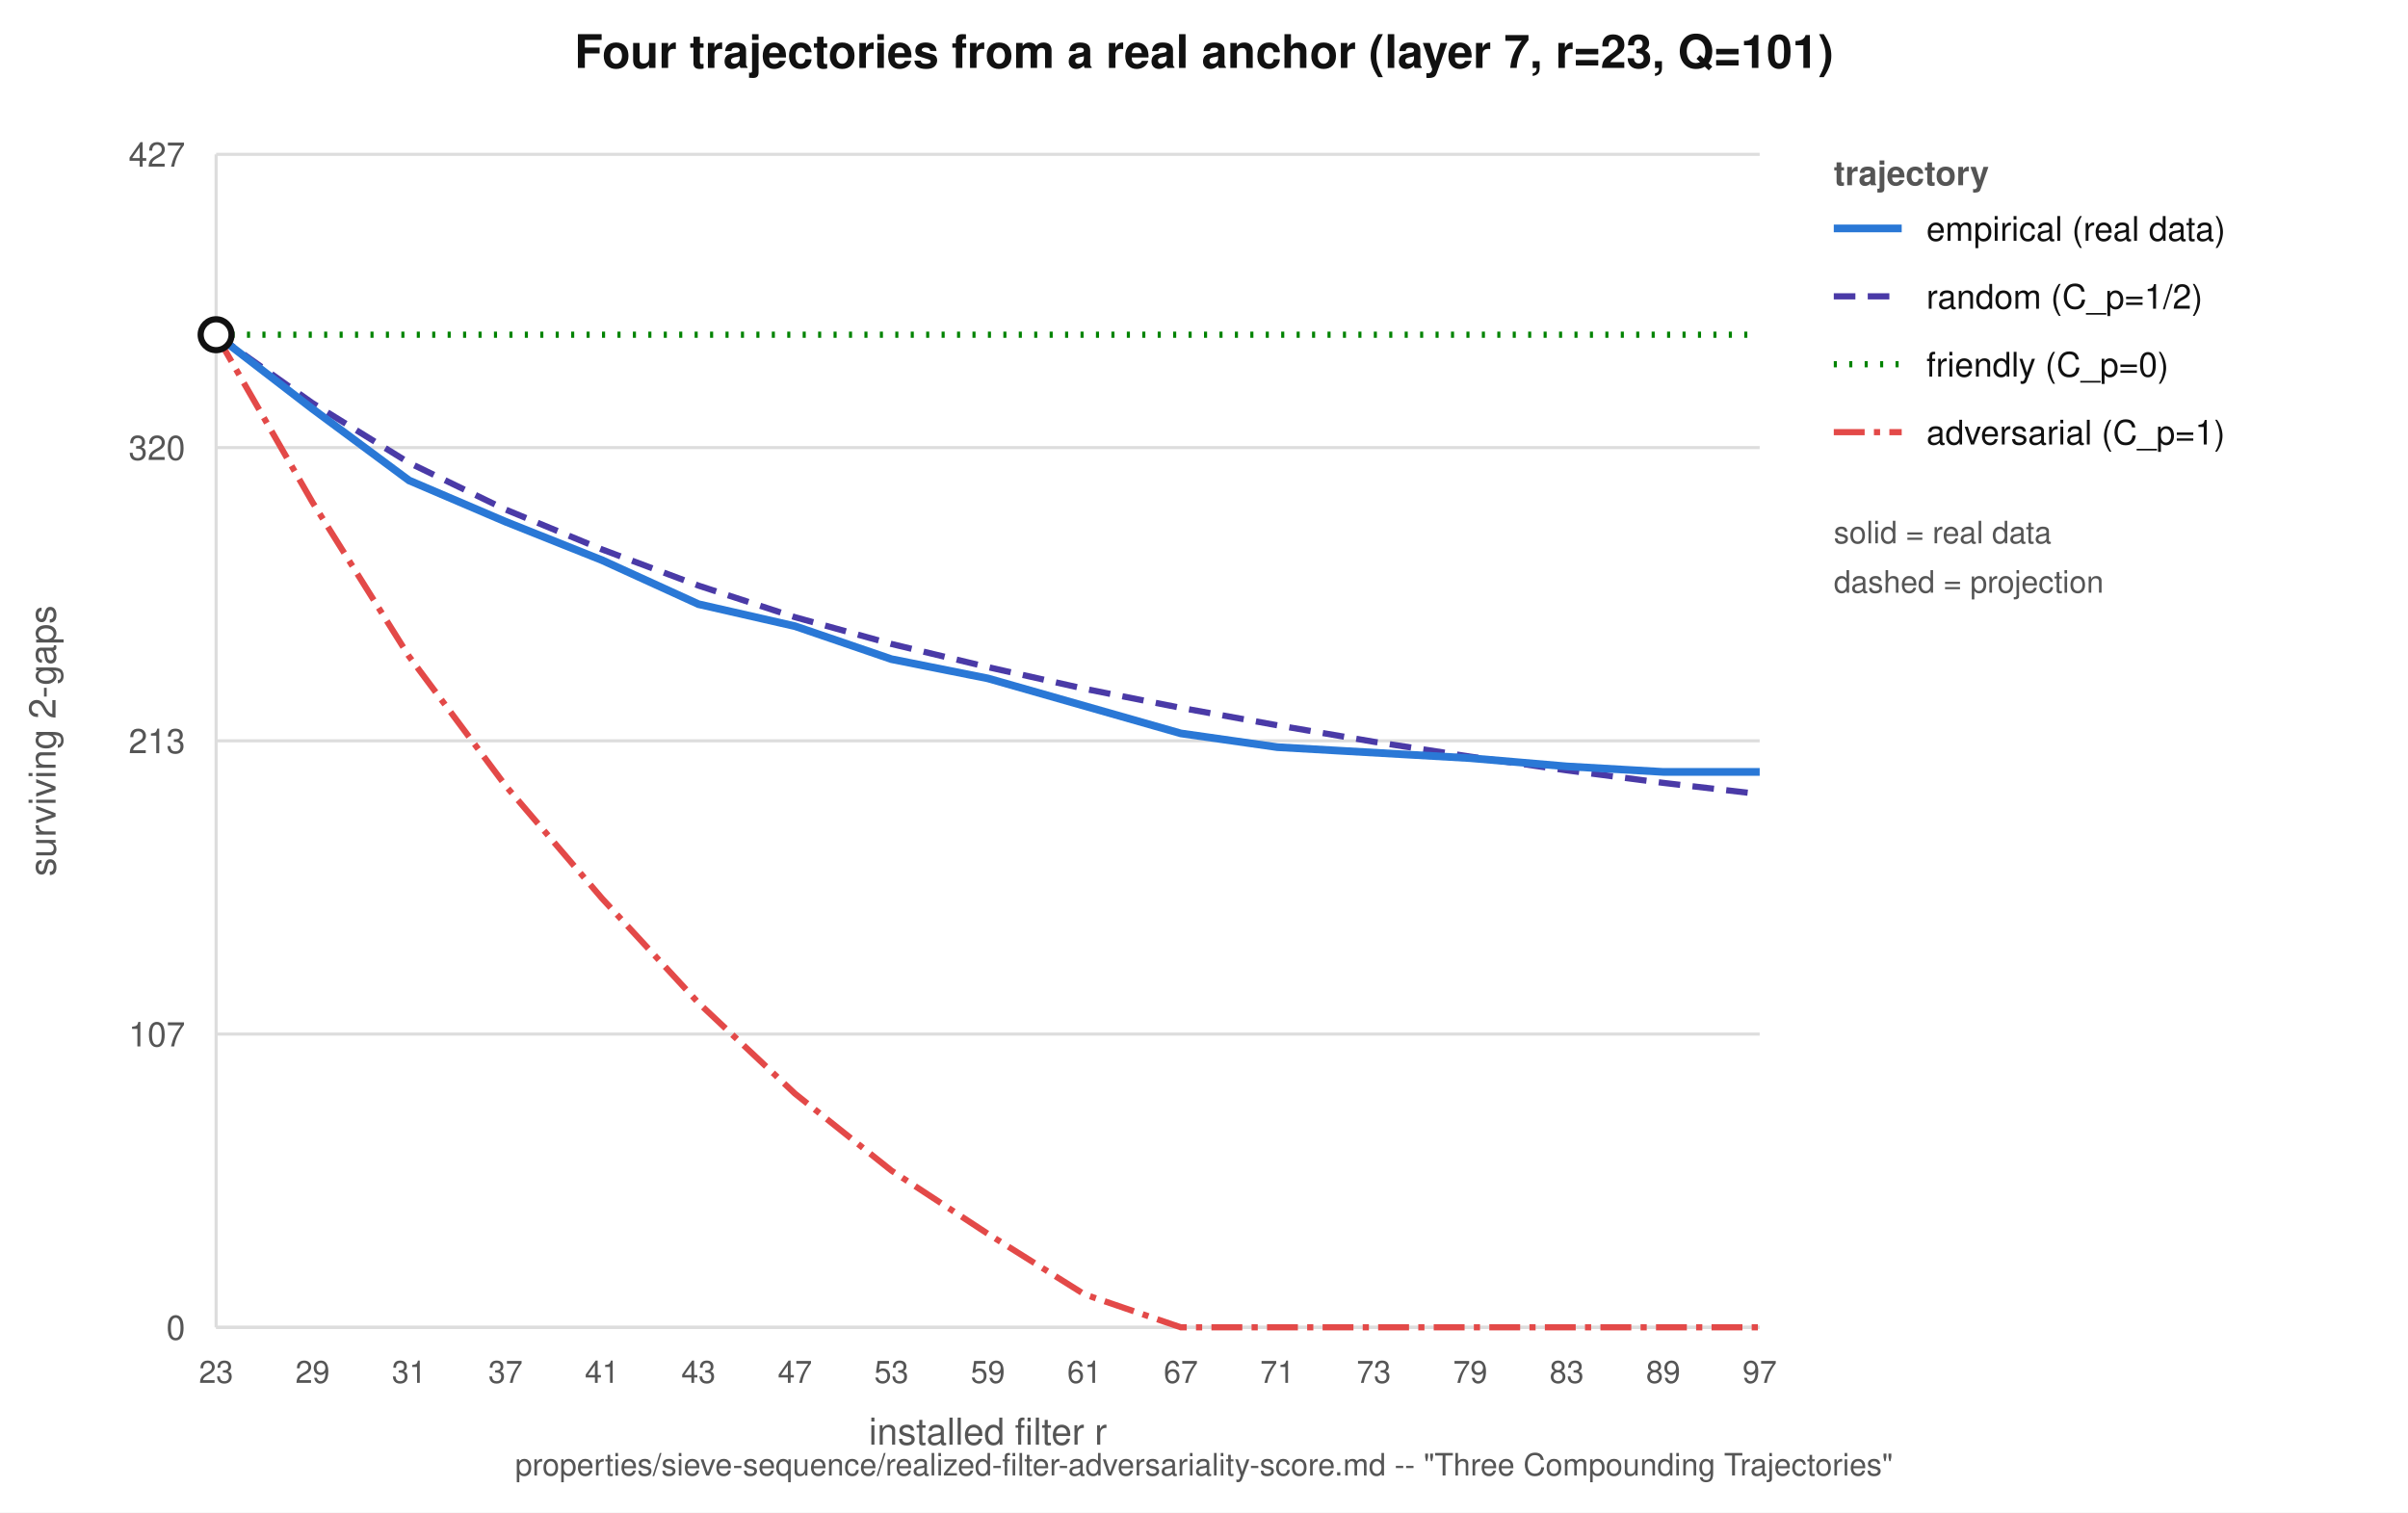
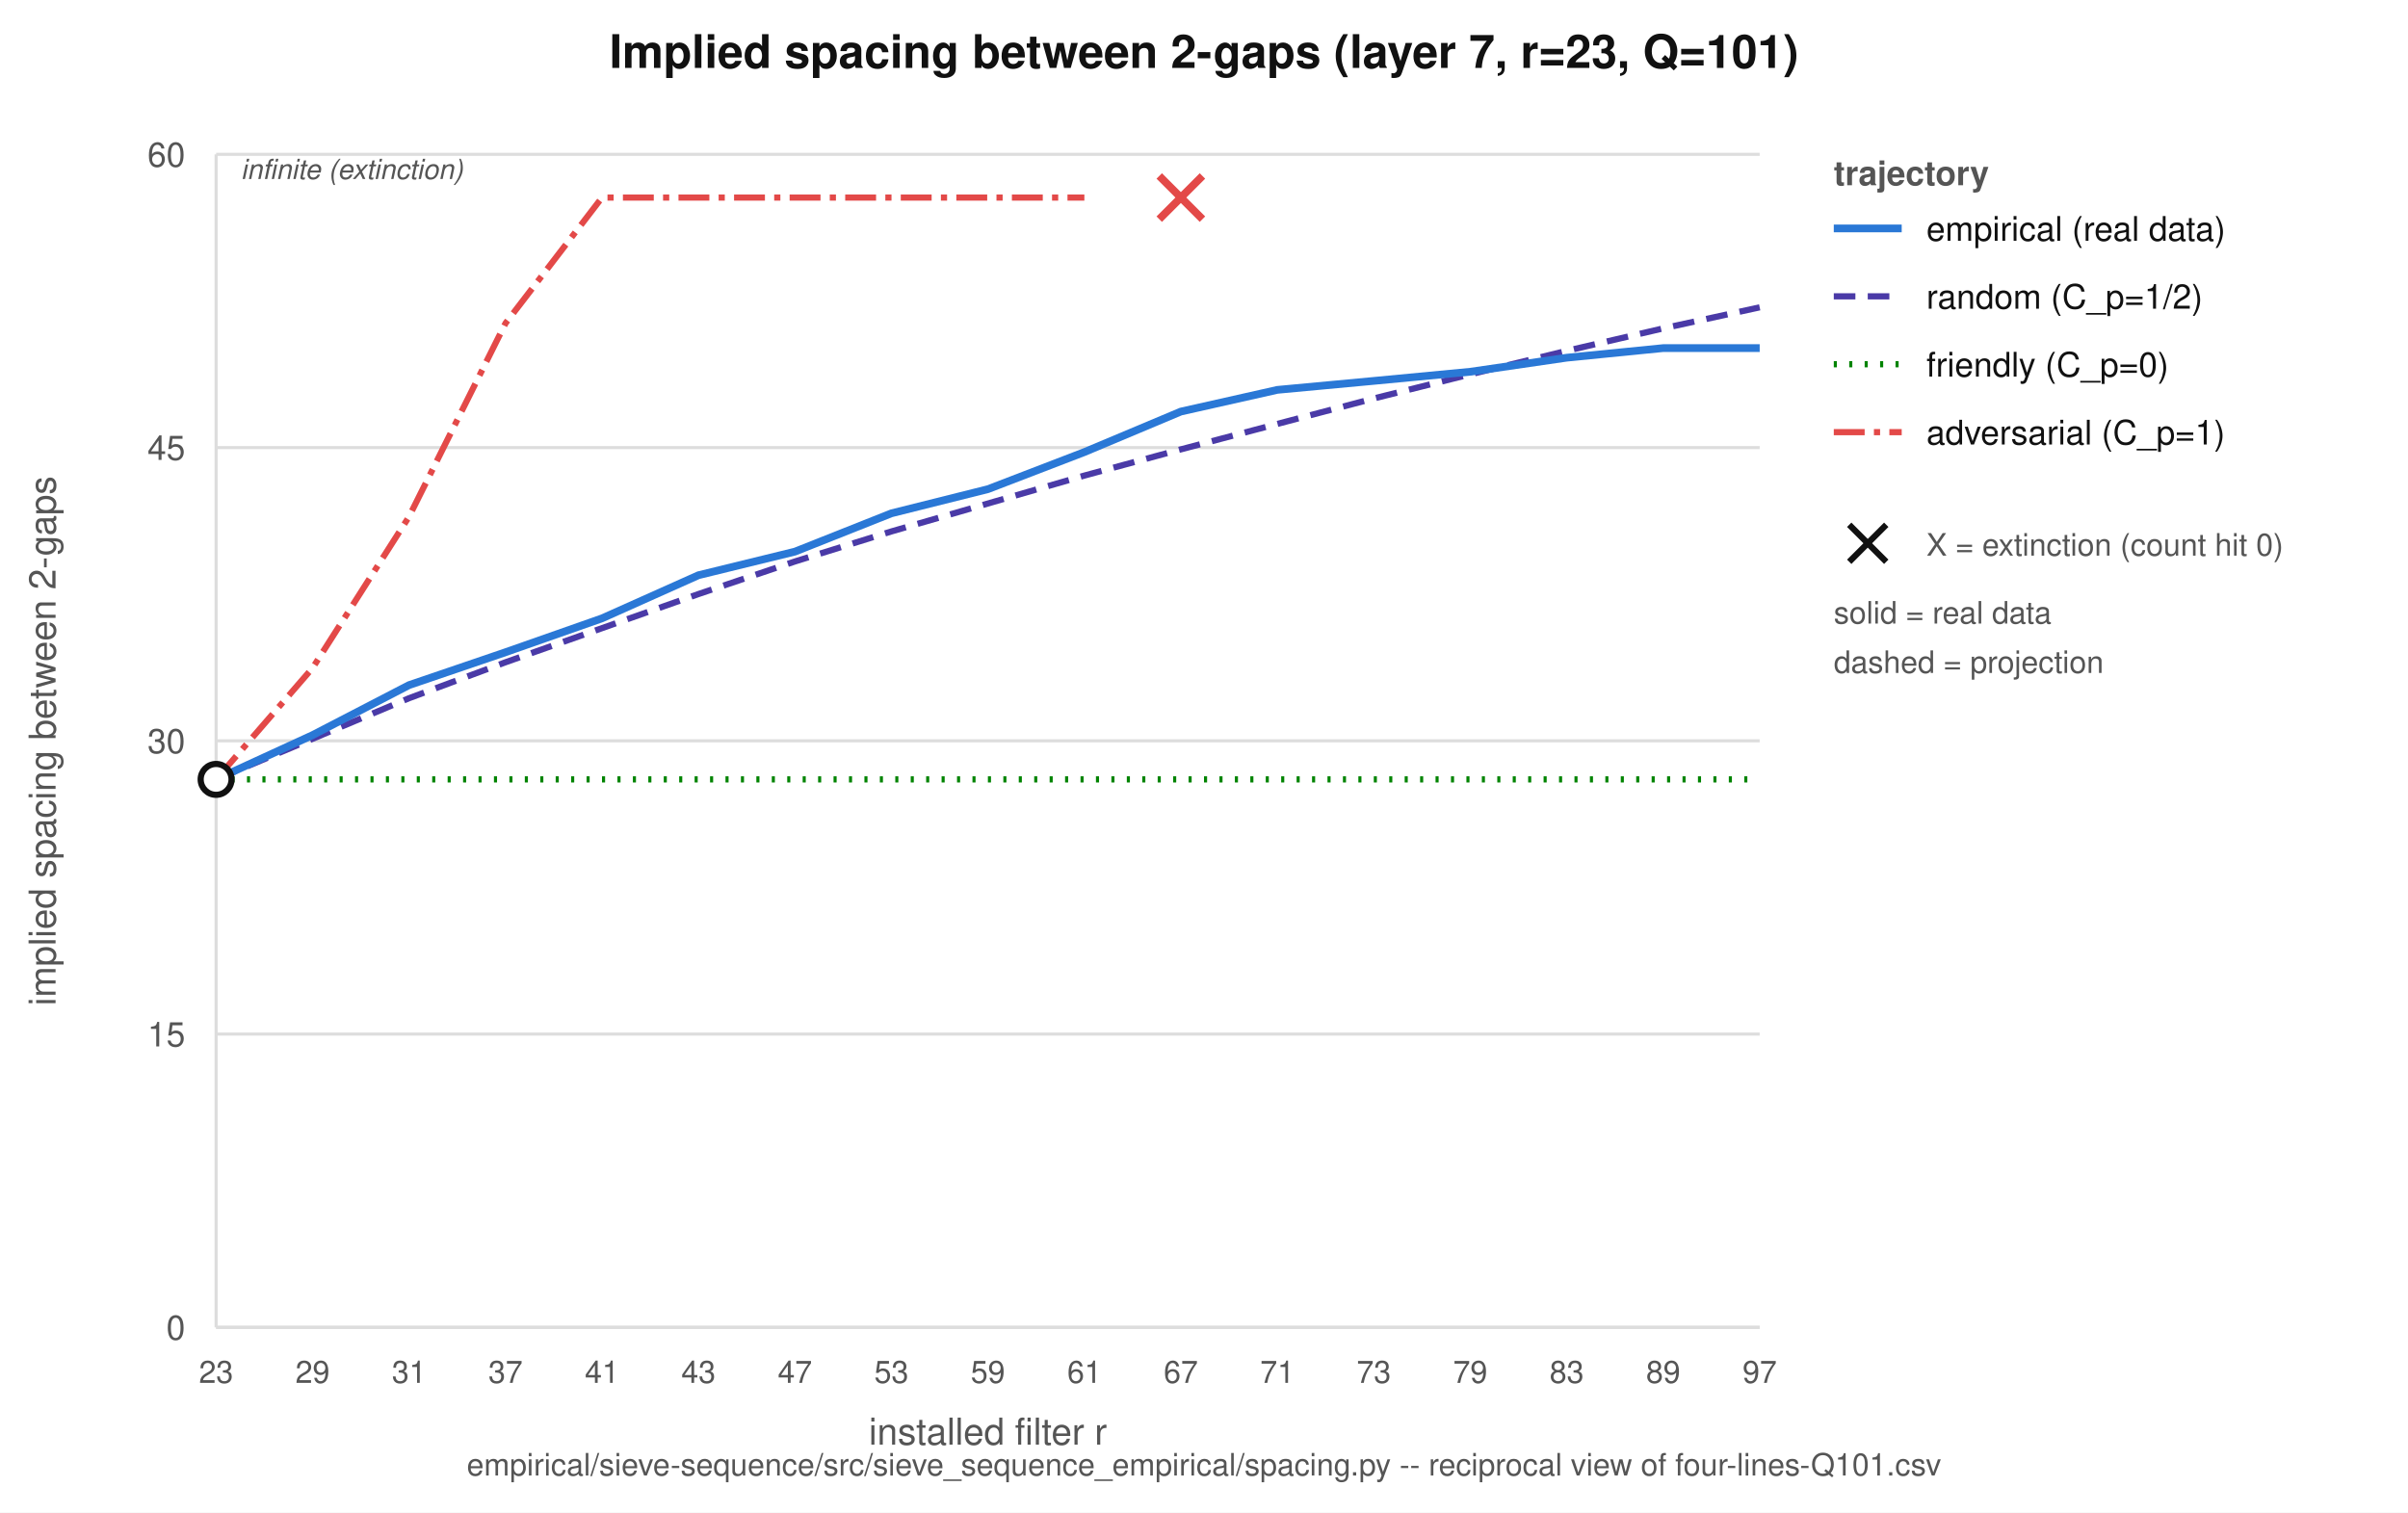
<svg xmlns="http://www.w3.org/2000/svg" width="780" height="490" viewBox="0 0 780 490">
  <defs>
    <marker id="arrowhead" markerWidth="10" markerHeight="8" refX="9" refY="4" orient="auto">
      <path d="M0,0 L10,4 L0,8 Z" fill="#222" />
    </marker>
  </defs>
  <rect x="0" y="0" width="780" height="490" fill="white" />
  <line x1="70" y1="50" x2="70" y2="430" stroke="#dddddd" stroke-width="1" />
  <line x1="70" y1="430" x2="570" y2="430" stroke="#dddddd" stroke-width="1" />
  <line x1="70" y1="430.0" x2="570" y2="430.0" stroke="#dddddd" stroke-width="1" />
  <text x="60" y="434.0" font-family="Helvetica, Arial, sans-serif" font-size="11" font-weight="normal" font-style="normal" fill="#555555" text-anchor="end">0</text>
  <line x1="70" y1="335.0" x2="570" y2="335.0" stroke="#dddddd" stroke-width="1" />
-   <text x="60" y="339.0" font-family="Helvetica, Arial, sans-serif" font-size="11" font-weight="normal" font-style="normal" fill="#555555" text-anchor="end">107</text>
+   <text x="60" y="339.0" font-family="Helvetica, Arial, sans-serif" font-size="11" font-weight="normal" font-style="normal" fill="#555555" text-anchor="end">15</text>
  <line x1="70" y1="240.0" x2="570" y2="240.0" stroke="#dddddd" stroke-width="1" />
-   <text x="60" y="244.0" font-family="Helvetica, Arial, sans-serif" font-size="11" font-weight="normal" font-style="normal" fill="#555555" text-anchor="end">213</text>
+   <text x="60" y="244.0" font-family="Helvetica, Arial, sans-serif" font-size="11" font-weight="normal" font-style="normal" fill="#555555" text-anchor="end">30</text>
  <line x1="70" y1="145.0" x2="570" y2="145.0" stroke="#dddddd" stroke-width="1" />
-   <text x="60" y="149.0" font-family="Helvetica, Arial, sans-serif" font-size="11" font-weight="normal" font-style="normal" fill="#555555" text-anchor="end">320</text>
+   <text x="60" y="149.0" font-family="Helvetica, Arial, sans-serif" font-size="11" font-weight="normal" font-style="normal" fill="#555555" text-anchor="end">45</text>
  <line x1="70" y1="50.0" x2="570" y2="50.0" stroke="#dddddd" stroke-width="1" />
-   <text x="60" y="54.0" font-family="Helvetica, Arial, sans-serif" font-size="11" font-weight="normal" font-style="normal" fill="#555555" text-anchor="end">427</text>
+   <text x="60" y="54.0" font-family="Helvetica, Arial, sans-serif" font-size="11" font-weight="normal" font-style="normal" fill="#555555" text-anchor="end">60</text>
  <text x="70.0" y="448" font-family="Helvetica, Arial, sans-serif" font-size="10" font-weight="normal" font-style="normal" fill="#555555" text-anchor="middle">23</text>
  <text x="101.25" y="448" font-family="Helvetica, Arial, sans-serif" font-size="10" font-weight="normal" font-style="normal" fill="#555555" text-anchor="middle">29</text>
  <text x="132.5" y="448" font-family="Helvetica, Arial, sans-serif" font-size="10" font-weight="normal" font-style="normal" fill="#555555" text-anchor="middle">31</text>
  <text x="163.75" y="448" font-family="Helvetica, Arial, sans-serif" font-size="10" font-weight="normal" font-style="normal" fill="#555555" text-anchor="middle">37</text>
  <text x="195.0" y="448" font-family="Helvetica, Arial, sans-serif" font-size="10" font-weight="normal" font-style="normal" fill="#555555" text-anchor="middle">41</text>
  <text x="226.25" y="448" font-family="Helvetica, Arial, sans-serif" font-size="10" font-weight="normal" font-style="normal" fill="#555555" text-anchor="middle">43</text>
  <text x="257.5" y="448" font-family="Helvetica, Arial, sans-serif" font-size="10" font-weight="normal" font-style="normal" fill="#555555" text-anchor="middle">47</text>
  <text x="288.75" y="448" font-family="Helvetica, Arial, sans-serif" font-size="10" font-weight="normal" font-style="normal" fill="#555555" text-anchor="middle">53</text>
  <text x="320.0" y="448" font-family="Helvetica, Arial, sans-serif" font-size="10" font-weight="normal" font-style="normal" fill="#555555" text-anchor="middle">59</text>
  <text x="351.25" y="448" font-family="Helvetica, Arial, sans-serif" font-size="10" font-weight="normal" font-style="normal" fill="#555555" text-anchor="middle">61</text>
  <text x="382.5" y="448" font-family="Helvetica, Arial, sans-serif" font-size="10" font-weight="normal" font-style="normal" fill="#555555" text-anchor="middle">67</text>
  <text x="413.75" y="448" font-family="Helvetica, Arial, sans-serif" font-size="10" font-weight="normal" font-style="normal" fill="#555555" text-anchor="middle">71</text>
  <text x="445.0" y="448" font-family="Helvetica, Arial, sans-serif" font-size="10" font-weight="normal" font-style="normal" fill="#555555" text-anchor="middle">73</text>
  <text x="476.25" y="448" font-family="Helvetica, Arial, sans-serif" font-size="10" font-weight="normal" font-style="normal" fill="#555555" text-anchor="middle">79</text>
  <text x="507.5" y="448" font-family="Helvetica, Arial, sans-serif" font-size="10" font-weight="normal" font-style="normal" fill="#555555" text-anchor="middle">83</text>
  <text x="538.75" y="448" font-family="Helvetica, Arial, sans-serif" font-size="10" font-weight="normal" font-style="normal" fill="#555555" text-anchor="middle">89</text>
  <text x="570.0" y="448" font-family="Helvetica, Arial, sans-serif" font-size="10" font-weight="normal" font-style="normal" fill="#555555" text-anchor="middle">97</text>
  <text x="320.0" y="468" font-family="Helvetica, Arial, sans-serif" font-size="12" font-weight="normal" font-style="normal" fill="#555555" text-anchor="middle">installed filter r</text>
-   <text x="18" y="240.0" font-family="Helvetica, Arial, sans-serif" font-size="12" font-weight="normal" font-style="normal" fill="#555555" text-anchor="middle" transform="rotate(-90 18 240.0)">surviving 2-gaps</text>
-   <polyline points="70.0,108.434 101.25,108.434 132.5,108.434 163.75,108.434 195.0,108.434 226.25,108.434 257.5,108.434 288.75,108.434 320.0,108.434 351.25,108.434 382.5,108.434 413.75,108.434 445.0,108.434 476.25,108.434 507.5,108.434 538.75,108.434 570.0,108.434" fill="none" stroke="#008300" stroke-width="2" stroke-dasharray="1,4" />
-   <polyline points="70.0,108.434 101.25,130.611 132.5,149.927 163.75,165.066 195.0,177.989 226.25,189.711 257.5,199.936 288.75,208.617 320.0,216.122 351.25,223.134 382.5,229.309 413.75,234.963 445.0,240.306 476.25,245.109 507.5,249.564 538.75,253.618 570.0,257.255" fill="none" stroke="#4a3aa7" stroke-width="2" stroke-dasharray="7,4" />
-   <polyline points="70.0,108.434 101.25,162.771 132.5,212.654 163.75,254.519 195.0,291.041 226.25,324.89 257.5,354.285 288.75,379.226 320.0,399.714 351.25,419.311 382.5,430.0 413.75,430.0 445.0,430.0 476.25,430.0 507.5,430.0 538.75,430.0 570.0,430.0" fill="none" stroke="#e34948" stroke-width="2" stroke-dasharray="10,3,2,3" />
-   <polyline points="70.0,108.434 101.25,132.485 132.5,155.645 163.75,169.006 195.0,181.477 226.25,195.729 257.5,202.855 288.75,213.544 320.0,219.78 351.25,228.687 382.5,237.595 413.75,242.049 445.0,243.83 476.25,245.612 507.5,248.284 538.75,250.066 570.0,250.066" fill="none" stroke="#2a78d6" stroke-width="2.5" />
-   <circle cx="70.0" cy="108.434" r="5" fill="white" stroke="#111111" stroke-width="2" />
+   <text x="18" y="240.0" font-family="Helvetica, Arial, sans-serif" font-size="12" font-weight="normal" font-style="normal" fill="#555555" text-anchor="middle" transform="rotate(-90 18 240.0)">implied spacing between 2-gaps</text>
+   <polyline points="70.0,252.491 101.25,252.491 132.5,252.491 163.75,252.491 195.0,252.491 226.25,252.491 257.5,252.491 288.75,252.491 320.0,252.491 351.25,252.491 382.5,252.491 413.75,252.491 445.0,252.491 476.25,252.491 507.5,252.491 538.75,252.491 570.0,252.491" fill="none" stroke="#008300" stroke-width="2" stroke-dasharray="1,4" />
+   <polyline points="70.0,252.491 101.25,239.342 132.5,226.193 163.75,214.547 195.0,203.498 226.25,192.449 257.5,181.892 288.75,172.162 320.0,163.115 351.25,154.068 382.5,145.578 413.75,137.334 445.0,129.089 476.25,121.274 507.5,113.651 538.75,106.378 570.0,99.565" fill="none" stroke="#4a3aa7" stroke-width="2" stroke-dasharray="7,4" />
+   <polyline points="70.0,252.491 101.25,216.397 132.5,167.374 163.75,104.717 195.0,64 226.25,64 257.5,64 288.75,64 320.0,64 351.25,64" fill="none" stroke="#e34948" stroke-width="2" stroke-dasharray="10,3,2,3" />
+   <line x1="375.5" y1="57" x2="389.5" y2="71" stroke="#e34948" stroke-width="2.5" />
+   <line x1="375.5" y1="71" x2="389.5" y2="57" stroke="#e34948" stroke-width="2.5" />
+   <polyline points="70.0,252.491 101.25,238.141 132.5,221.945 163.75,211.294 195.0,200.32 226.25,186.347 257.5,178.703 288.75,166.293 320.0,158.471 351.25,146.457 382.5,133.33 413.75,126.3 445.0,123.393 476.25,120.431 507.5,115.878 538.75,112.768 570.0,112.768" fill="none" stroke="#2a78d6" stroke-width="2.5" />
+   <circle cx="70.0" cy="252.491" r="5" fill="white" stroke="#111111" stroke-width="2" />
+   <text x="78" y="58" font-family="Helvetica, Arial, sans-serif" font-size="9" font-weight="normal" font-style="italic" fill="#555555" text-anchor="start">infinite (extinction)</text>
  <text x="594" y="60" font-family="Helvetica, Arial, sans-serif" font-size="11" font-weight="bold" font-style="normal" fill="#555555" text-anchor="start">trajectory</text>
  <line x1="594" y1="74" x2="616" y2="74" stroke="#2a78d6" stroke-width="2.5" />
  <text x="624" y="78" font-family="Helvetica, Arial, sans-serif" font-size="11" font-weight="normal" font-style="normal" fill="#111111" text-anchor="start">empirical (real data)</text>
  <line x1="594" y1="96" x2="616" y2="96" stroke="#4a3aa7" stroke-width="2" stroke-dasharray="7,4" />
  <text x="624" y="100" font-family="Helvetica, Arial, sans-serif" font-size="11" font-weight="normal" font-style="normal" fill="#111111" text-anchor="start">random (C_p=1/2)</text>
  <line x1="594" y1="118" x2="616" y2="118" stroke="#008300" stroke-width="2" stroke-dasharray="1,4" />
  <text x="624" y="122" font-family="Helvetica, Arial, sans-serif" font-size="11" font-weight="normal" font-style="normal" fill="#111111" text-anchor="start">friendly (C_p=0)</text>
  <line x1="594" y1="140" x2="616" y2="140" stroke="#e34948" stroke-width="2" stroke-dasharray="10,3,2,3" />
  <text x="624" y="144" font-family="Helvetica, Arial, sans-serif" font-size="11" font-weight="normal" font-style="normal" fill="#111111" text-anchor="start">adversarial (C_p=1)</text>
-   <text x="594" y="176" font-family="Helvetica, Arial, sans-serif" font-size="10" font-weight="normal" font-style="normal" fill="#555555" text-anchor="start">solid = real data</text>
-   <text x="594" y="192" font-family="Helvetica, Arial, sans-serif" font-size="10" font-weight="normal" font-style="normal" fill="#555555" text-anchor="start">dashed = projection</text>
-   <text x="390.0" y="22" font-family="Helvetica, Arial, sans-serif" font-size="15" font-weight="bold" font-style="normal" fill="#111111" text-anchor="middle">Four trajectories from a real anchor (layer 7, r=23, Q=101)</text>
-   <text x="390.0" y="478" font-family="Helvetica, Arial, sans-serif" font-size="10" font-weight="normal" font-style="normal" fill="#555555" text-anchor="middle">properties/sieve-sequence/realized-filter-adversariality-score.md -- "Three Compounding Trajectories"</text>
+   <line x1="599" y1="170" x2="611" y2="182" stroke="#111111" stroke-width="2" />
+   <line x1="599" y1="182" x2="611" y2="170" stroke="#111111" stroke-width="2" />
+   <text x="624" y="180" font-family="Helvetica, Arial, sans-serif" font-size="10" font-weight="normal" font-style="normal" fill="#555555" text-anchor="start">X = extinction (count hit 0)</text>
+   <text x="594" y="202" font-family="Helvetica, Arial, sans-serif" font-size="10" font-weight="normal" font-style="normal" fill="#555555" text-anchor="start">solid = real data</text>
+   <text x="594" y="218" font-family="Helvetica, Arial, sans-serif" font-size="10" font-weight="normal" font-style="normal" fill="#555555" text-anchor="start">dashed = projection</text>
+   <text x="390.0" y="22" font-family="Helvetica, Arial, sans-serif" font-size="15" font-weight="bold" font-style="normal" fill="#111111" text-anchor="middle">Implied spacing between 2-gaps (layer 7, r=23, Q=101)</text>
+   <text x="390.0" y="478" font-family="Helvetica, Arial, sans-serif" font-size="10" font-weight="normal" font-style="normal" fill="#555555" text-anchor="middle">empirical/sieve-sequence/src/sieve_sequence_empirical/spacing.py -- reciprocal view of four-lines-Q101.csv</text>
</svg>
